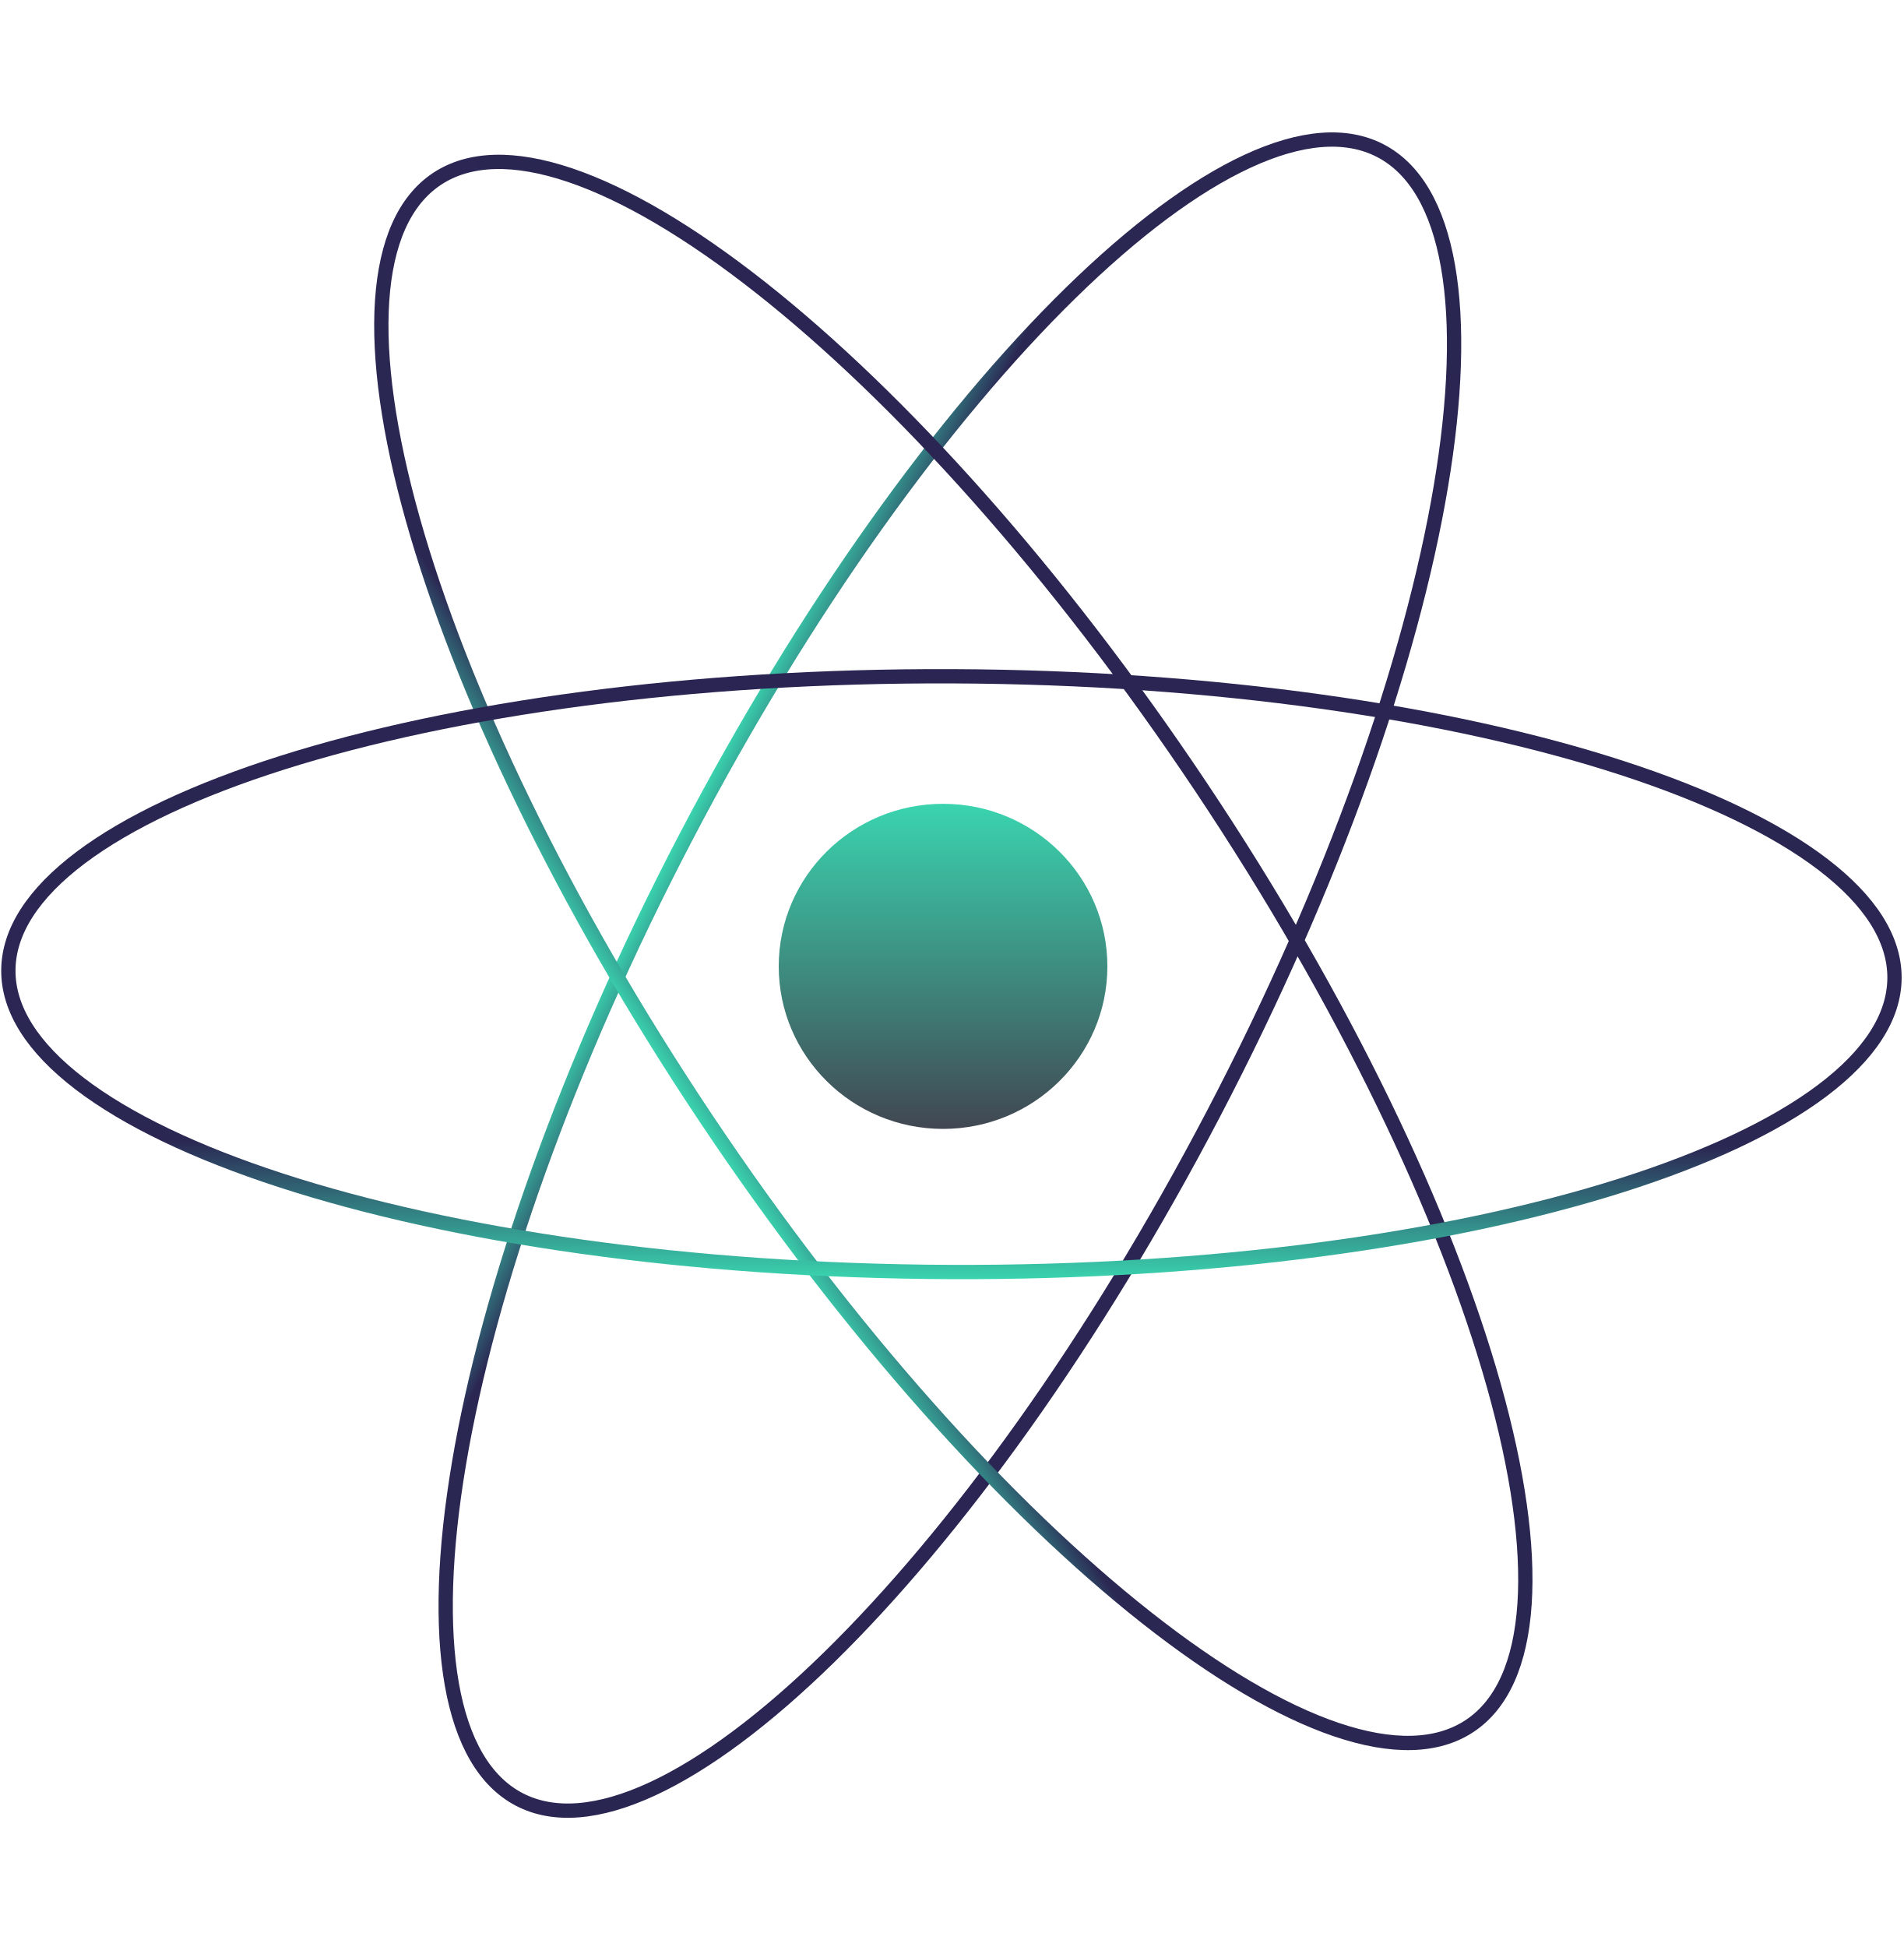
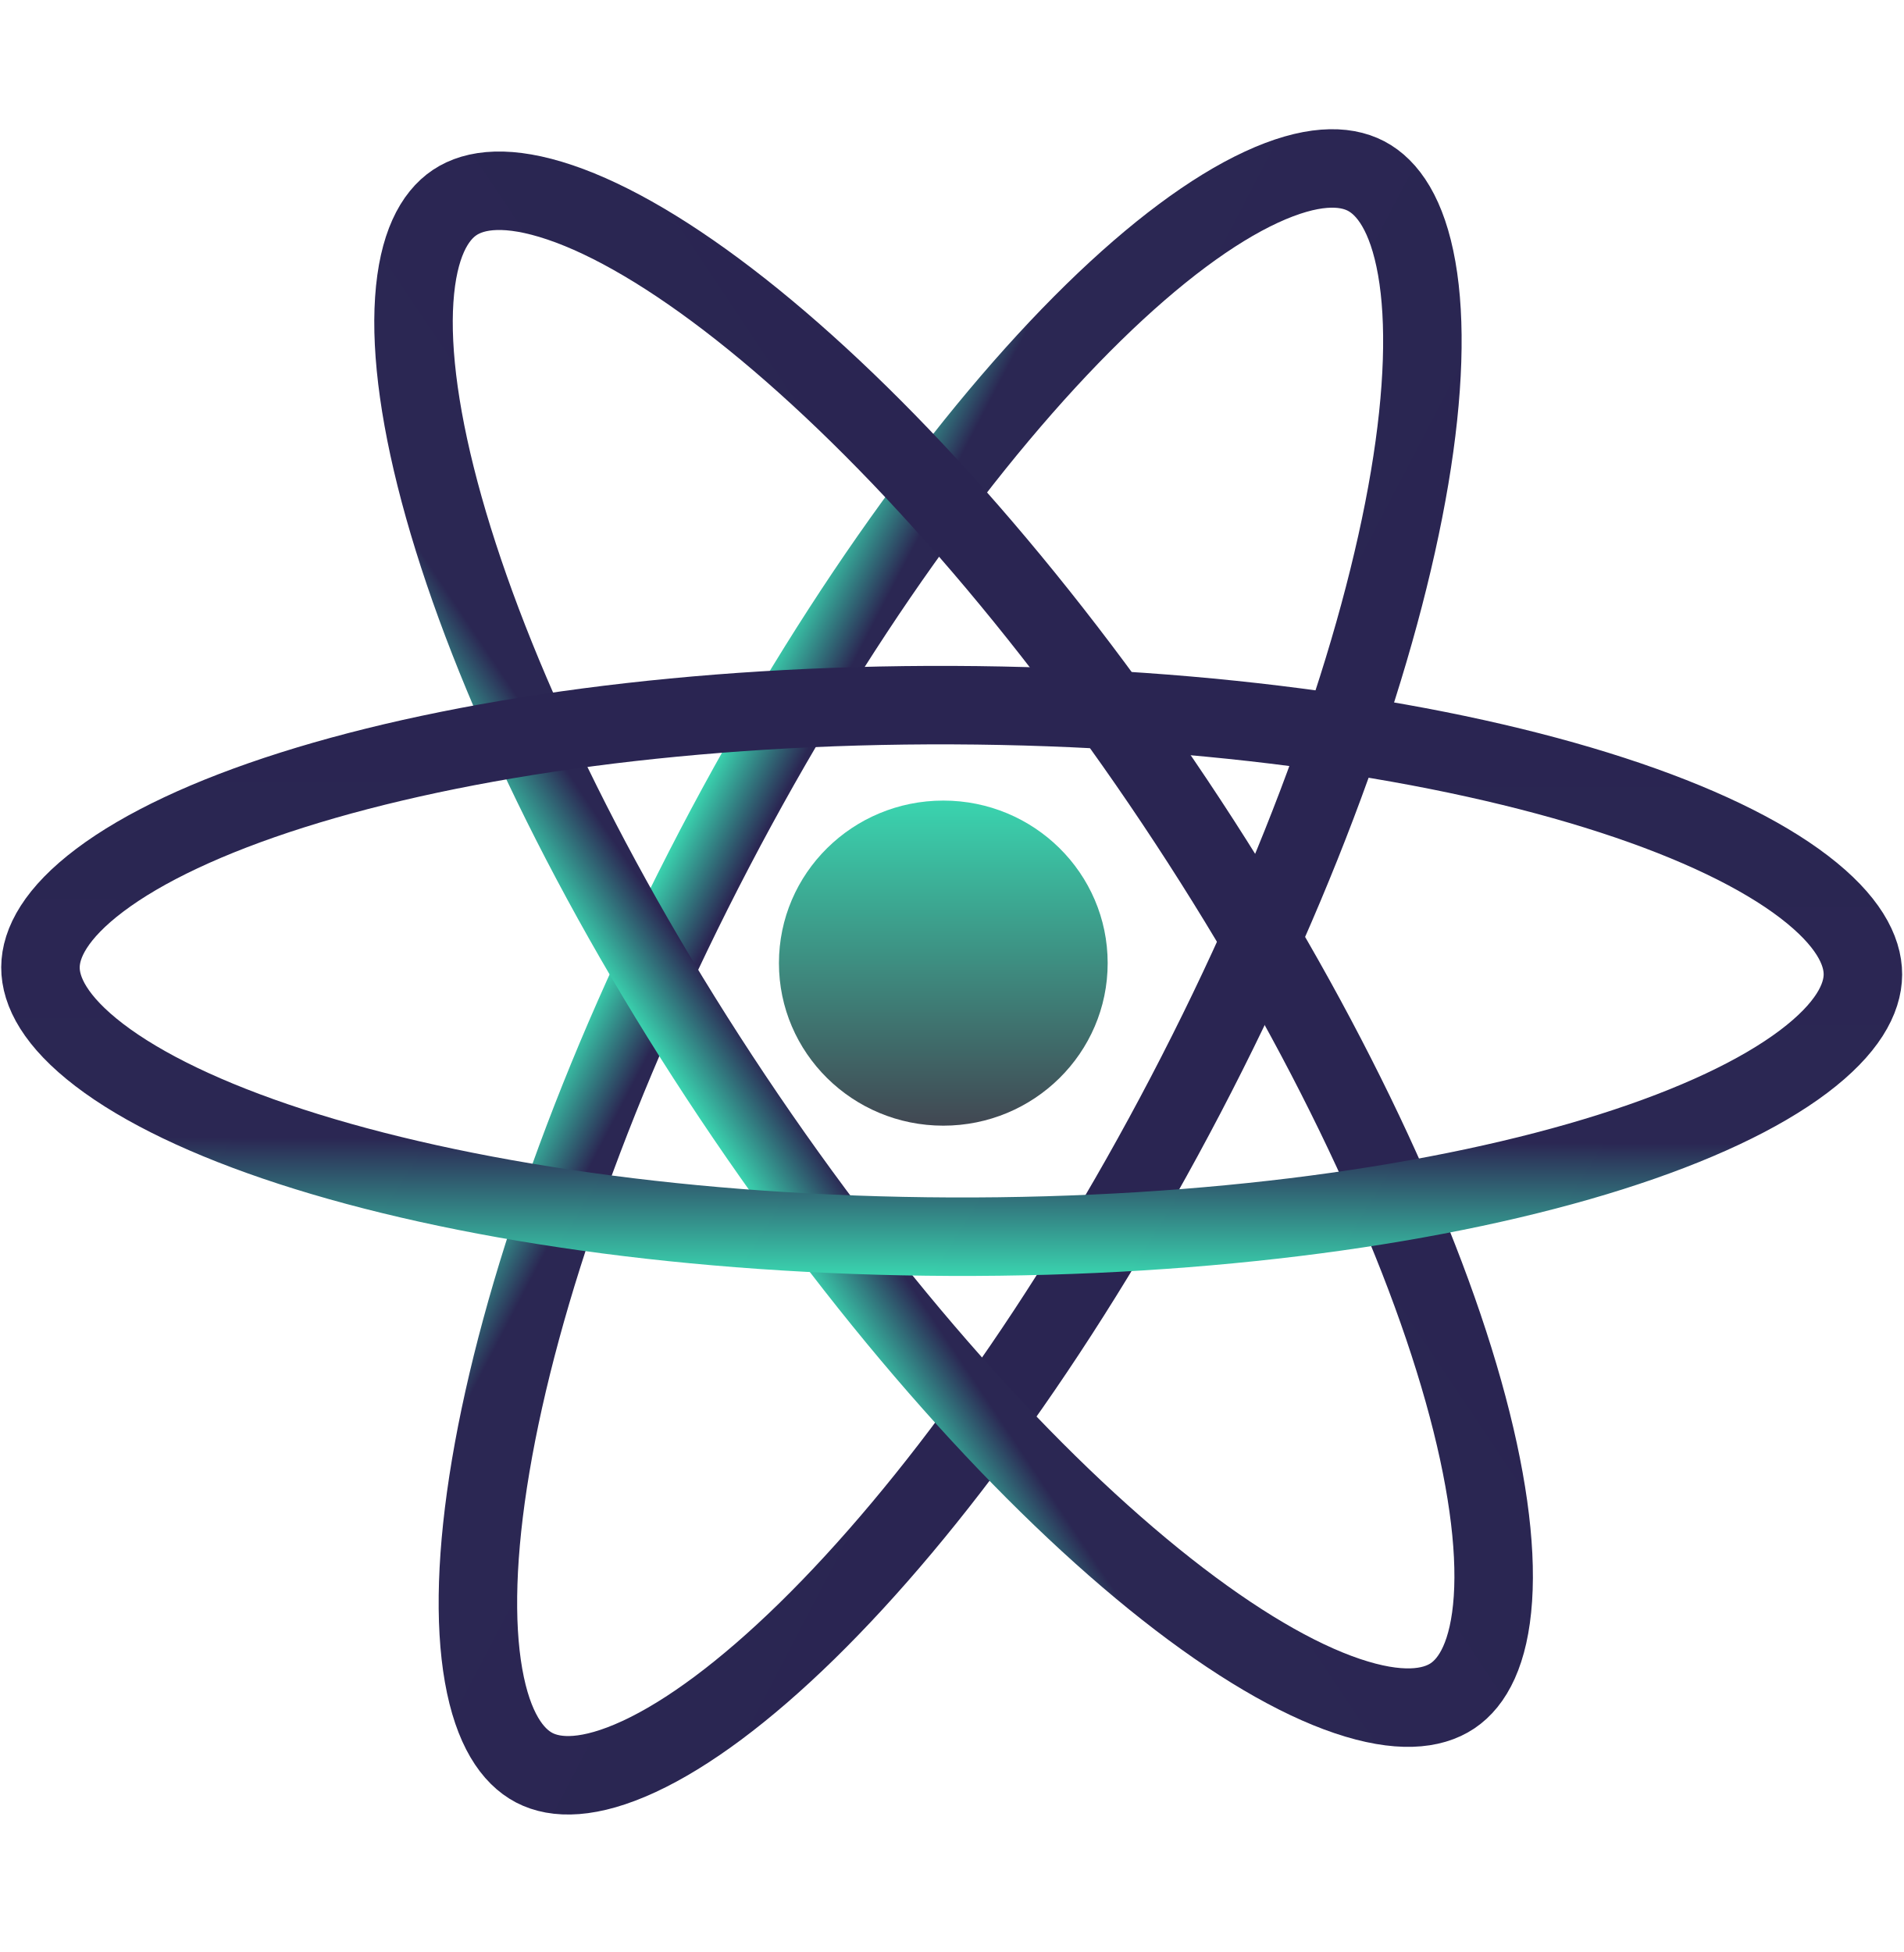
- <svg xmlns="http://www.w3.org/2000/svg" width="533" height="545" viewBox="0 0 533 545" fill="none">
-   <path d="M145.349 503.688C135.696 498.643 129.342 487.671 126.485 471.451C123.634 455.266 124.345 434.23 128.471 409.732C136.719 360.759 158.535 298.407 192.014 234.335C225.493 170.262 264.219 116.746 299.711 82.008C317.465 64.631 334.328 52.035 349.242 45.133C364.189 38.215 376.824 37.165 386.478 42.209C396.132 47.253 402.485 58.226 405.342 74.446C408.193 90.631 407.483 111.666 403.357 136.164C395.109 185.137 373.292 247.489 339.813 311.562C306.335 375.634 267.609 429.151 232.116 463.889C214.362 481.266 197.5 493.861 182.585 500.764C167.639 507.681 155.003 508.732 145.349 503.688Z" stroke="url(#paint0_linear_3206_65)" stroke-width="4" />
-   <path d="M411.485 483.085C402.428 489.135 389.752 489.445 374.15 484.17C358.582 478.906 340.466 468.191 320.951 452.817C281.939 422.085 237.699 373.029 197.543 312.915C157.388 252.801 129.013 193.148 115.562 145.341C108.833 121.426 105.871 100.589 106.971 84.191C108.072 67.758 113.213 56.168 122.27 50.118C131.327 44.068 144.003 43.757 159.605 49.032C175.173 54.296 193.289 65.011 212.804 80.385C251.816 111.117 296.056 160.173 336.211 220.287C376.366 280.401 404.742 340.055 418.193 387.861C424.922 411.776 427.883 432.614 426.784 449.011C425.683 465.444 420.542 477.035 411.485 483.085Z" stroke="url(#paint1_linear_3206_65)" stroke-width="4" />
-   <path d="M2.34 271.631C2.296 282.511 9.125 293.25 22.327 303.351C35.497 313.428 54.703 322.619 78.629 330.403C126.459 345.965 192.706 355.769 266.012 356.06C339.319 356.352 405.642 347.076 453.594 331.895C477.581 324.301 496.859 315.264 510.11 305.291C523.392 295.295 530.305 284.611 530.348 273.731C530.392 262.851 523.563 252.113 510.361 242.011C497.191 231.934 477.985 222.744 454.059 214.959C406.229 199.397 339.982 189.594 266.676 189.302C193.37 189.01 127.046 198.287 79.094 213.468C55.107 221.062 35.829 230.099 22.578 240.071C9.296 250.067 2.383 260.751 2.34 271.631Z" stroke="url(#paint2_linear_3206_65)" stroke-width="4" />
-   <ellipse cx="264" cy="270.5" rx="46" ry="45.5" fill="url(#paint3_linear_3206_65)" />
+ <svg xmlns="http://www.w3.org/2000/svg" width="194" height="199" viewBox="0 0 194 199" fill="none">
+   <path d="M54.45 180.212C52.234 179.054 50.248 176.26 49.287 170.804C48.338 165.418 48.544 158.167 50.014 149.438C52.947 132.025 60.751 109.647 72.829 86.531C84.907 63.416 98.821 44.23 111.44 31.878C117.767 25.686 123.602 21.376 128.565 19.079C133.592 16.753 137.02 16.787 139.237 17.945C141.453 19.103 143.439 21.898 144.4 27.354C145.348 32.739 145.143 39.991 143.673 48.72C140.74 66.133 132.935 88.511 120.857 111.626C108.779 134.742 94.866 153.928 82.246 166.279C75.92 172.471 70.085 176.781 65.122 179.078C60.094 181.405 56.666 181.37 54.45 180.212Z" stroke="url(#paint0_linear_3214_205)" stroke-width="8" />
+   <path d="M148.042 172.888C145.962 174.277 142.558 174.679 137.31 172.904C132.129 171.153 125.866 167.493 118.912 162.016C105.041 151.088 89.151 133.504 74.664 111.817C60.177 90.13 50.018 68.718 45.236 51.719C42.838 43.198 41.856 36.01 42.222 30.554C42.592 25.027 44.267 22.035 46.347 20.646C48.426 19.257 51.831 18.856 57.079 20.63C62.259 22.381 68.523 26.041 75.477 31.519C89.348 42.446 105.238 60.03 119.725 81.717C134.211 103.405 144.37 124.817 149.153 141.815C151.55 150.337 152.532 157.524 152.167 162.98C151.796 168.508 150.121 171.499 148.042 172.888Z" stroke="url(#paint1_linear_3214_205)" stroke-width="8" />
+   <path d="M4.124 98.612C4.114 101.088 5.667 104.147 10.119 107.553C14.508 110.911 21.117 114.117 29.648 116.892C46.665 122.429 70.439 125.971 96.892 126.076C123.346 126.181 147.147 122.828 164.207 117.427C172.76 114.72 179.395 111.567 183.81 108.244C188.289 104.873 189.866 101.827 189.876 99.351C189.886 96.875 188.333 93.816 183.881 90.41C179.492 87.052 172.883 83.846 164.352 81.071C147.335 75.534 123.562 71.992 97.108 71.887C70.654 71.782 46.853 75.135 29.793 80.535C21.24 83.243 14.605 86.396 10.19 89.719C5.711 93.09 4.134 96.136 4.124 98.612Z" stroke="url(#paint2_linear_3214_205)" stroke-width="8" />
+   <ellipse cx="96.146" cy="98.187" rx="16.753" ry="16.571" fill="url(#paint3_linear_3214_205)" />
  <defs>
-     <linearGradient id="paint0_linear_3206_65" x1="341.586" y1="312.488" x2="190.241" y2="233.408" gradientUnits="userSpaceOnUse">
+     <linearGradient id="paint0_linear_3214_205" x1="124.402" y1="113.479" x2="69.284" y2="84.679" gradientUnits="userSpaceOnUse">
      <stop stop-color="#2A2552" />
      <stop offset="0.875" stop-color="#2B2753" />
      <stop offset="1" stop-color="#3AD4AF" />
    </linearGradient>
-     <linearGradient id="paint1_linear_3206_65" x1="337.874" y1="219.176" x2="195.88" y2="314.026" gradientUnits="userSpaceOnUse">
+     <linearGradient id="paint1_linear_3214_205" x1="123.051" y1="79.496" x2="71.338" y2="114.039" gradientUnits="userSpaceOnUse">
      <stop stop-color="#2A2552" />
      <stop offset="0.864" stop-color="#2B2753" />
      <stop offset="1" stop-color="#3AD4AF" />
    </linearGradient>
-     <linearGradient id="paint2_linear_3206_65" x1="266.684" y1="187.302" x2="266.004" y2="358.06" gradientUnits="userSpaceOnUse">
+     <linearGradient id="paint2_linear_3214_205" x1="97.124" y1="67.887" x2="96.876" y2="130.076" gradientUnits="userSpaceOnUse">
      <stop stop-color="#2A2552" />
      <stop offset="0.778" stop-color="#2B2753" />
      <stop offset="1" stop-color="#3AD4AF" />
    </linearGradient>
-     <linearGradient id="paint3_linear_3206_65" x1="264" y1="225" x2="264" y2="316" gradientUnits="userSpaceOnUse">
+     <linearGradient id="paint3_linear_3214_205" x1="96.146" y1="81.617" x2="96.146" y2="114.758" gradientUnits="userSpaceOnUse">
      <stop stop-color="#3AD4AF" />
      <stop offset="1" stop-color="#414752" />
    </linearGradient>
  </defs>
</svg>
